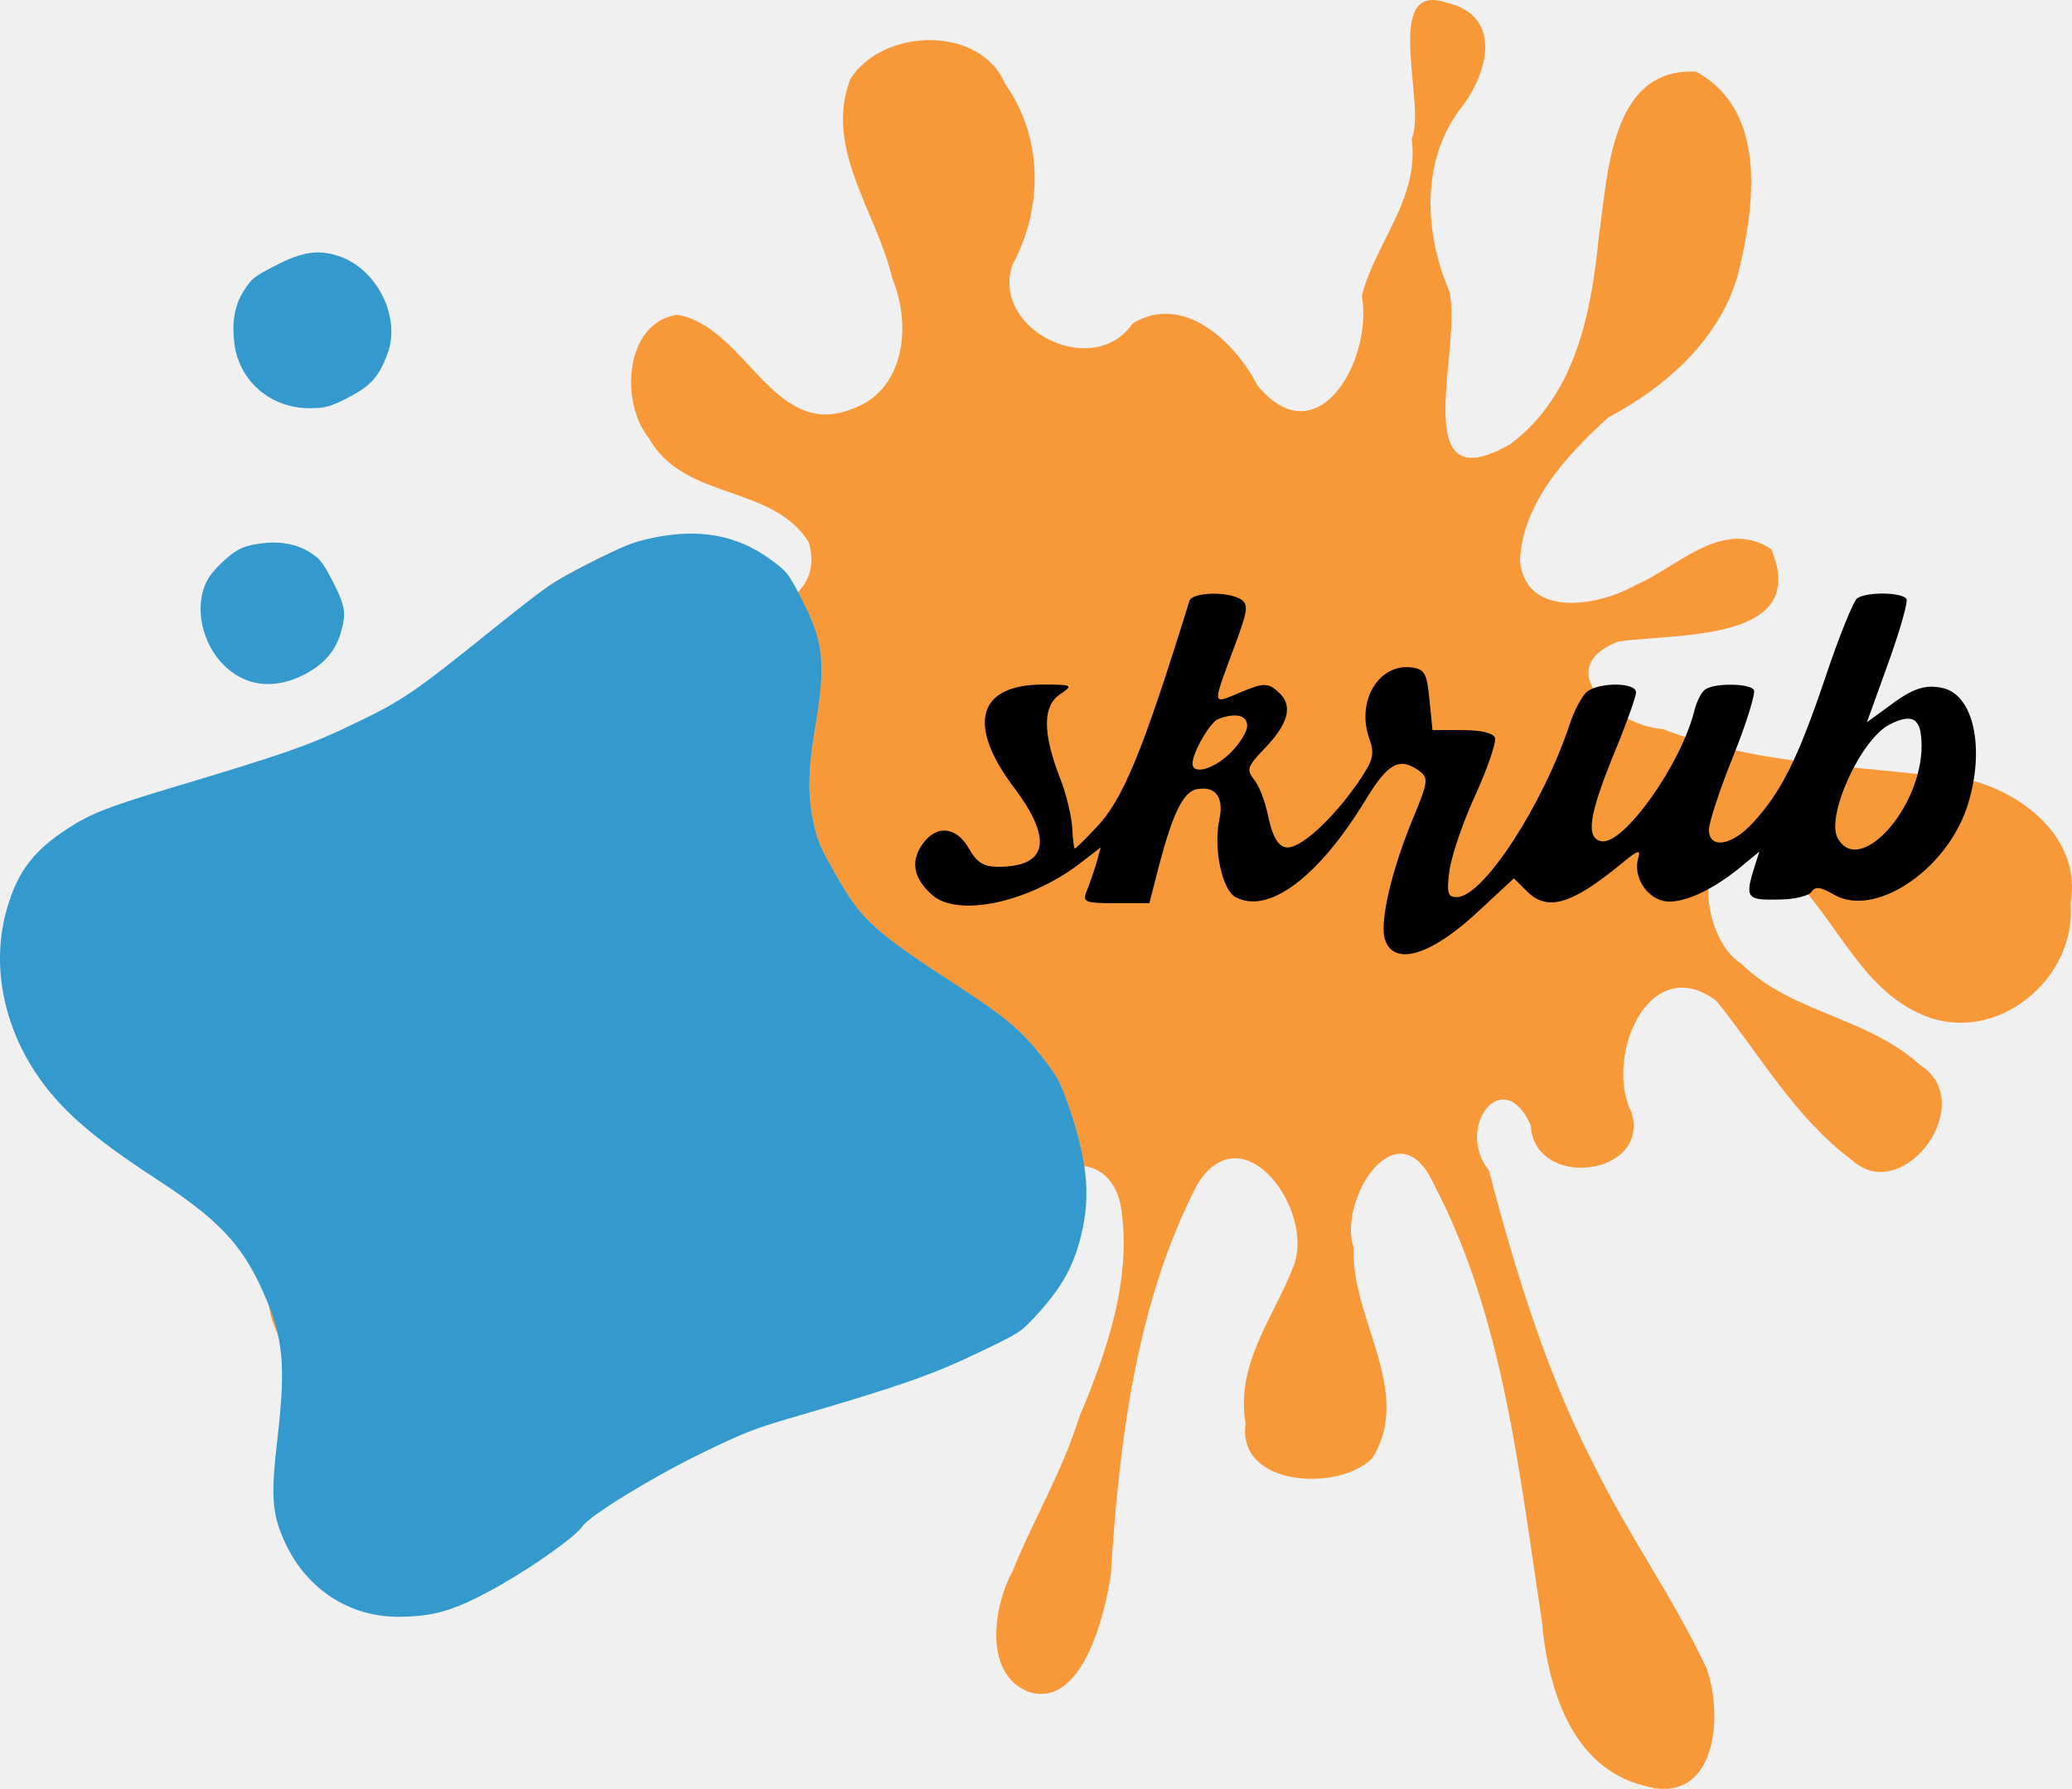
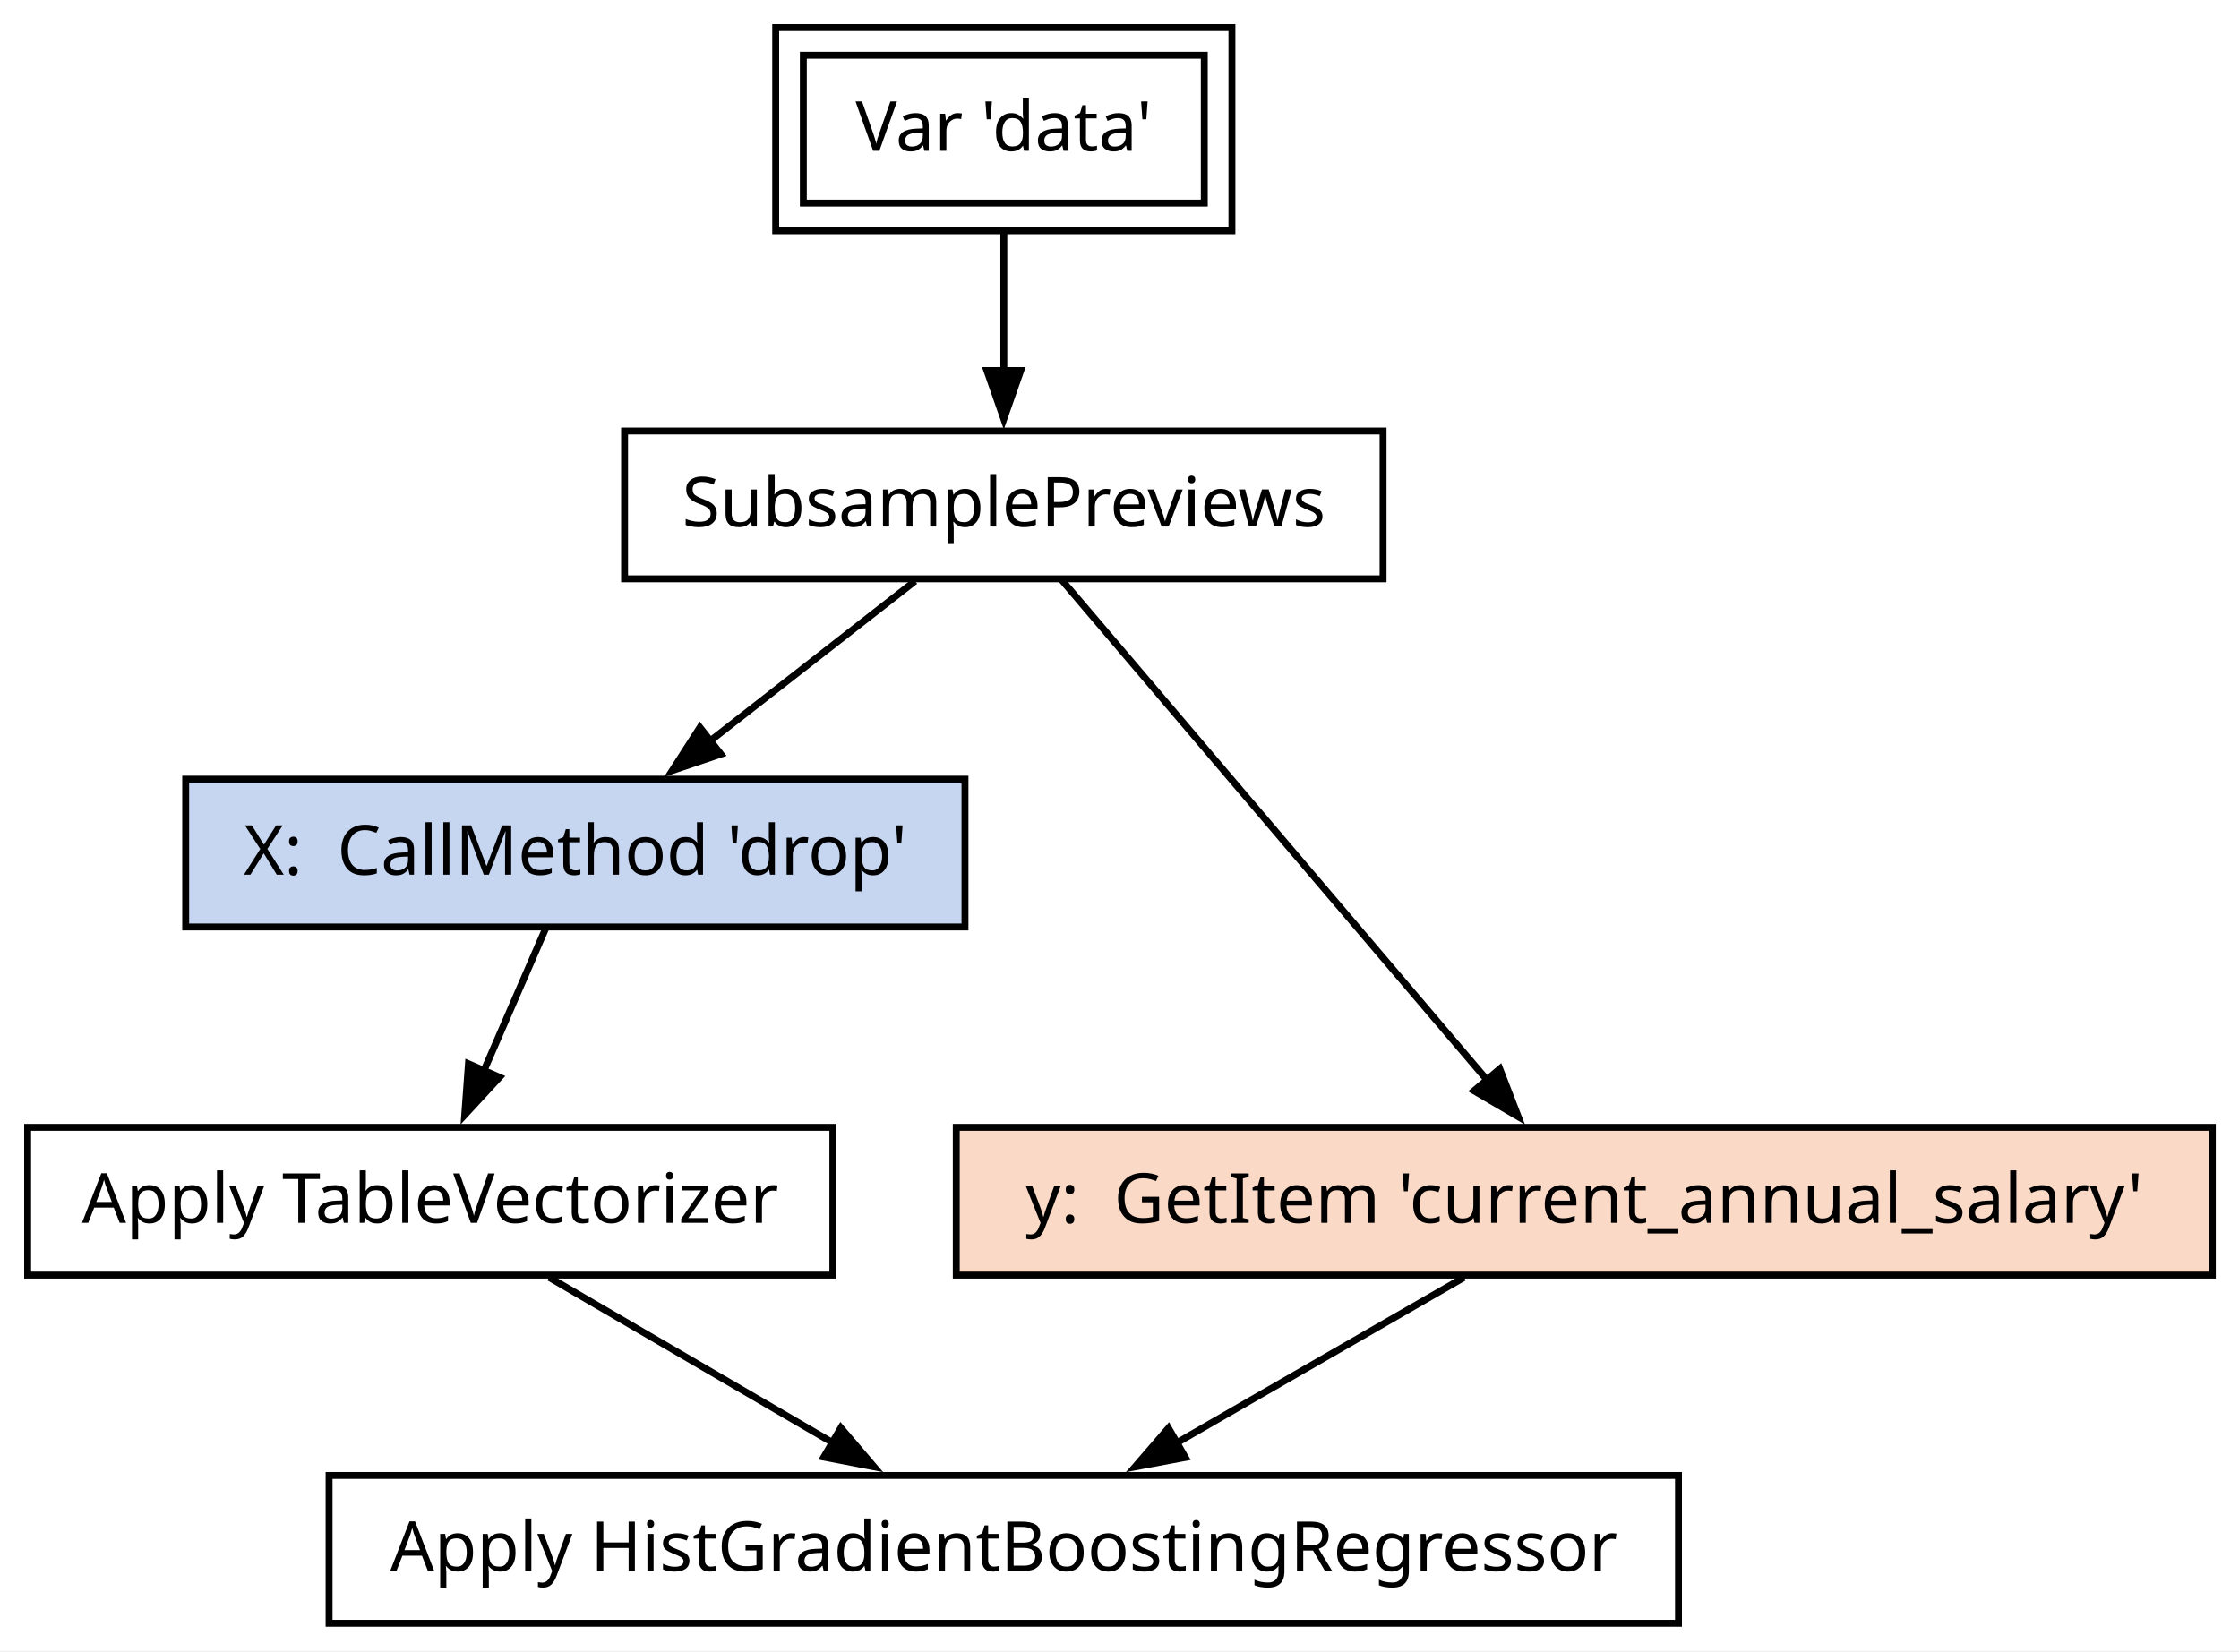
- <svg xmlns="http://www.w3.org/2000/svg" width="231.15mm" height="199.599mm" viewBox="0 0 231.15 199.599" version="1.1" id="svg1537">
-   <defs id="defs1534" />
-   <g id="layer1" transform="translate(68.05526,1.433082)">
-     <path id="path1340" style="fill:#f89939;fill-opacity:1;stroke:none;stroke-width:0.035" d="m -37.064,147.436 c -0.025,-0.109 -0.045,-0.219 -0.072,-0.328 -0.069,-0.282 -0.145,-0.563 -0.227,-0.845 -0.083,-0.282 -0.172,-0.565 -0.269,-0.851 -0.097,-0.286 -0.201,-0.574 -0.313,-0.867 -0.035,-0.093 -0.077,-0.19 -0.114,-0.284 0.157,1.079 0.496,2.162 0.995,3.176 z" />
-     <path id="path1338" style="fill:#f89939;fill-opacity:1;stroke:none;stroke-width:0.035" d="m 52.907,128.678 c -0.01,-0.069 -0.017,-0.135 -0.028,-0.205 -0.05,-0.317 -0.106,-0.639 -0.171,-0.967 -0.064,-0.327 -0.135,-0.66 -0.214,-0.999 -0.078,-0.339 -0.164,-0.685 -0.257,-1.037 -0.093,-0.352 -0.194,-0.711 -0.301,-1.078 -0.108,-0.367 -0.223,-0.742 -0.345,-1.125 -0.122,-0.383 -0.252,-0.775 -0.39,-1.176 -0.239,-0.685 -0.432,-1.226 -0.611,-1.683 -0.089,-0.229 -0.175,-0.437 -0.261,-0.631 -0.086,-0.194 -0.172,-0.375 -0.263,-0.55 -0.09,-0.175 -0.185,-0.343 -0.288,-0.514 -0.103,-0.17 -0.213,-0.342 -0.335,-0.523 -0.245,-0.361 -0.537,-0.759 -0.907,-1.252 -0.302,-0.4 -0.595,-0.775 -0.886,-1.131 -0.291,-0.356 -0.581,-0.693 -0.877,-1.018 -0.296,-0.325 -0.599,-0.638 -0.915,-0.945 -0.316,-0.307 -0.647,-0.609 -0.998,-0.913 -0.352,-0.303 -0.725,-0.609 -1.128,-0.922 -0.403,-0.313 -0.835,-0.634 -1.304,-0.97 -0.469,-0.336 -0.976,-0.688 -1.527,-1.061 -0.551,-0.373 -1.146,-0.768 -1.794,-1.191 -1.212,-0.787 -2.293,-1.497 -3.264,-2.144 -0.971,-0.647 -1.831,-1.233 -2.6,-1.775 -0.384,-0.271 -0.745,-0.531 -1.086,-0.782 -0.341,-0.251 -0.662,-0.494 -0.964,-0.729 -0.302,-0.236 -0.586,-0.465 -0.855,-0.689 -0.268,-0.224 -0.521,-0.444 -0.76,-0.661 -0.239,-0.217 -0.465,-0.432 -0.68,-0.647 -0.215,-0.215 -0.419,-0.429 -0.615,-0.646 -0.195,-0.217 -0.382,-0.435 -0.563,-0.658 -0.181,-0.223 -0.356,-0.449 -0.527,-0.682 -0.171,-0.233 -0.338,-0.472 -0.503,-0.72 -0.166,-0.248 -0.33,-0.504 -0.495,-0.77 -0.165,-0.267 -0.332,-0.544 -0.501,-0.834 -0.17,-0.29 -0.343,-0.593 -0.521,-0.911 -0.43,-0.751 -0.773,-1.361 -1.052,-1.886 -0.139,-0.263 -0.263,-0.504 -0.374,-0.731 -0.111,-0.227 -0.208,-0.44 -0.296,-0.645 -0.088,-0.205 -0.166,-0.403 -0.236,-0.6 -0.07,-0.197 -0.134,-0.394 -0.193,-0.597 -0.059,-0.203 -0.115,-0.413 -0.168,-0.636 -0.054,-0.223 -0.106,-0.459 -0.161,-0.715 -0.082,-0.39 -0.154,-0.774 -0.214,-1.158 -0.06,-0.383 -0.109,-0.766 -0.147,-1.152 -0.038,-0.386 -0.064,-0.777 -0.079,-1.177 -0.015,-0.4 -0.018,-0.81 -0.01,-1.234 0.008,-0.424 0.029,-0.863 0.061,-1.321 0.032,-0.458 0.076,-0.936 0.133,-1.439 0.056,-0.503 0.125,-1.031 0.206,-1.59 0.081,-0.558 0.175,-1.147 0.281,-1.771 0.145,-0.867 0.268,-1.663 0.367,-2.401 0.05,-0.369 0.094,-0.725 0.131,-1.067 0.038,-0.342 0.069,-0.672 0.095,-0.991 0.025,-0.319 0.044,-0.626 0.057,-0.924 0.013,-0.298 0.019,-0.587 0.018,-0.868 -5.29e-4,-0.281 -0.008,-0.555 -0.022,-0.822 -0.014,-0.268 -0.035,-0.529 -0.063,-0.787 -0.028,-0.257 -0.063,-0.51 -0.105,-0.76 -0.042,-0.25 -0.092,-0.498 -0.148,-0.744 -0.057,-0.246 -0.121,-0.492 -0.193,-0.738 -0.072,-0.246 -0.151,-0.493 -0.238,-0.742 -0.087,-0.249 -0.182,-0.501 -0.285,-0.756 -0.103,-0.255 -0.214,-0.515 -0.333,-0.78 -0.119,-0.265 -0.246,-0.536 -0.382,-0.814 -0.135,-0.278 -0.279,-0.563 -0.431,-0.857 -0.176,-0.34 -0.283,-0.531 -0.426,-0.803 -2.918,2.978 -9.401,3.379 -13.044,1.507 -2.95,-1.523 -5.725,-3.502 -8.463,-5.615 -0.536,0.262 -1.069,0.523 -1.763,0.875 -0.546,0.283 -1.027,0.532 -1.461,0.761 -0.435,0.229 -0.824,0.439 -1.189,0.643 -0.364,0.204 -0.704,0.403 -1.039,0.61 -0.335,0.207 -0.666,0.423 -1.013,0.661 -0.235,0.162 -0.496,0.354 -0.753,0.541 4.611,1.997 9.316,4.148 12.681,8.085 4.078,8.574 -10.283,9.418 -8.489,17.509 2.501,5.362 14.618,11.827 5.032,17.91 -7.96,6.807 -19.935,-1.245 -28.187,4.621 -10.221,5.627 -12.455,18.168 -11.334,28.948 -0.146,0.827 -0.13,1.696 -0.003,2.568 0.037,0.094 0.078,0.191 0.114,0.284 0.112,0.293 0.216,0.581 0.313,0.867 0.097,0.286 0.187,0.569 0.269,0.851 0.083,0.282 0.159,0.564 0.227,0.845 0.027,0.109 0.047,0.219 0.072,0.328 1.946,3.958 6.165,6.849 10.13,4.219 7.294,-4.82 9.49,-13.36 11.536,-21.52 1.198,-7.429 7.906,-13.032 14.958,-14.958 8.646,-4.526 16.225,7.288 10.936,14.111 -3.721,5.574 -7.622,10.739 -11.007,16.474 -2.516,4.827 -3.727,13.492 2.858,14.852 10.888,3.318 9.5,-10.057 10.583,-16.686 0.108,-8.041 8.349,-16.137 16.51,-12.418 7.061,3.029 -2.402,16.239 7.536,17.026 5.863,-1.388 7.582,-8.847 9.503,-13.957 -0.031,-3.803 3.431,-6.314 6.428,-5.903 z" />
-     <path id="path1336" style="fill:#f89939;fill-opacity:1;stroke:none;stroke-width:0.035" d="M 92.021,-1.424 C 86.682,-1.819 91.008,10.593 89.438,14.006 90.313,20.804 85.377,25.603 83.874,31.57 85.138,38.626 78.969,49.724 72.232,41.589 69.692,36.636 63.909,31.24 58.315,34.648 53.905,41.044 42.461,35.355 44.892,28.113 48.32,21.816 48.325,13.89 44.081,7.934 41.31,1.343 30.404,1.65 26.799,7.409 c -2.96,7.755 2.983,14.853 4.688,22.221 2.18,5.243 1.429,12.569 -4.586,14.605 -8.714,3.389 -11.736,-9.227 -19.403,-10.548 -5.835,0.867 -6.443,9.703 -3.175,13.758 3.901,7.022 13.819,5.117 17.851,11.642 0.687,2.381 0.093,4.22 -1.208,5.548 0.143,0.271 0.25,0.463 0.426,0.803 0.152,0.294 0.296,0.579 0.431,0.857 0.135,0.278 0.263,0.549 0.382,0.814 0.119,0.265 0.23,0.524 0.333,0.78 0.103,0.255 0.198,0.507 0.285,0.756 0.087,0.249 0.166,0.496 0.238,0.742 0.072,0.246 0.136,0.491 0.193,0.738 0.057,0.246 0.106,0.494 0.148,0.744 0.042,0.25 0.077,0.503 0.105,0.76 0.028,0.257 0.048,0.519 0.063,0.787 0.014,0.268 0.021,0.541 0.022,0.822 5.29e-4,0.281 -0.005,0.57 -0.018,0.868 -0.013,0.298 -0.032,0.606 -0.057,0.924 -0.025,0.319 -0.057,0.648 -0.095,0.991 -0.038,0.342 -0.082,0.698 -0.131,1.067 -0.099,0.739 -0.222,1.535 -0.367,2.401 -0.106,0.624 -0.2,1.213 -0.281,1.771 -0.081,0.558 -0.149,1.086 -0.206,1.59 -0.056,0.503 -0.101,0.981 -0.133,1.439 -0.032,0.458 -0.053,0.897 -0.061,1.321 -0.009,0.424 -0.005,0.834 0.01,1.234 0.015,0.4 0.041,0.79 0.079,1.177 0.038,0.386 0.087,0.769 0.147,1.152 0.06,0.383 0.132,0.767 0.214,1.158 0.054,0.256 0.107,0.492 0.161,0.715 0.054,0.223 0.109,0.433 0.168,0.636 0.059,0.203 0.122,0.4 0.193,0.597 0.07,0.197 0.149,0.395 0.236,0.6 0.088,0.205 0.185,0.418 0.296,0.645 0.111,0.227 0.234,0.468 0.374,0.731 0.279,0.525 0.622,1.135 1.052,1.886 0.179,0.318 0.352,0.621 0.521,0.911 0.17,0.29 0.336,0.567 0.501,0.834 0.165,0.267 0.329,0.523 0.495,0.77 0.166,0.248 0.333,0.487 0.503,0.72 0.171,0.233 0.346,0.46 0.527,0.682 0.181,0.223 0.367,0.441 0.563,0.658 0.195,0.217 0.4,0.431 0.615,0.646 0.215,0.215 0.441,0.43 0.68,0.647 0.239,0.217 0.492,0.437 0.76,0.661 0.268,0.224 0.553,0.453 0.855,0.689 0.302,0.236 0.623,0.478 0.964,0.729 0.341,0.251 0.702,0.511 1.086,0.782 0.769,0.542 1.629,1.128 2.6,1.775 0.971,0.647 2.052,1.357 3.264,2.144 0.648,0.423 1.243,0.818 1.794,1.191 0.551,0.373 1.057,0.725 1.527,1.061 0.469,0.336 0.901,0.657 1.304,0.97 0.403,0.313 0.776,0.618 1.128,0.922 0.352,0.303 0.682,0.605 0.998,0.913 0.316,0.307 0.619,0.62 0.915,0.945 0.296,0.325 0.586,0.662 0.877,1.018 0.291,0.356 0.584,0.73 0.886,1.131 0.37,0.493 0.663,0.89 0.907,1.252 0.122,0.181 0.233,0.353 0.335,0.523 0.103,0.17 0.197,0.339 0.288,0.514 0.09,0.175 0.176,0.356 0.263,0.55 0.086,0.194 0.172,0.402 0.261,0.631 0.179,0.457 0.373,0.998 0.611,1.683 0.137,0.401 0.267,0.793 0.39,1.176 0.122,0.383 0.238,0.758 0.345,1.125 0.108,0.367 0.208,0.726 0.301,1.078 0.093,0.352 0.178,0.698 0.257,1.037 0.078,0.339 0.15,0.672 0.214,0.999 0.064,0.328 0.121,0.649 0.171,0.967 0.011,0.069 0.018,0.136 0.028,0.205 1.813,0.249 3.455,1.566 4.05,4.316 1.375,8.103 -1.563,16.494 -4.621,23.707 -1.949,6.252 -5.06,11.298 -7.443,17.215 -2.106,3.855 -3.241,11.296 1.654,13.379 6.01,2.121 8.626,-8.289 9.331,-13.083 0.892,-14.84 2.886,-30.537 9.653,-43.511 5.087,-8.187 13.198,2.985 10.699,9.203 -2.236,5.736 -6.453,10.824 -5.331,17.496 -0.991,7.169 10.657,7.609 14.176,3.816 4.568,-7.416 -2.476,-15.619 -2.111,-23.417 -1.822,-5.265 4.81,-15.811 8.849,-7.274 7.863,14.921 9.6,32.308 12.136,48.86 0.653,7.432 3.226,16.331 11.324,18.415 8.197,2.438 8.991,-7.883 7.02,-13.159 -3.743,-7.927 -8.72,-14.817 -12.489,-22.542 -5.228,-10.052 -8.779,-21.537 -11.748,-32.914 -3.887,-4.857 1.62,-11.982 4.657,-5.045 0.412,7.253 13.34,5.666 11.254,-1.412 -3.104,-6.131 1.874,-18.117 9.454,-12.488 4.842,5.993 8.724,12.993 15.17,17.815 5.654,5.1 14.227,-6.402 7.536,-10.676 -6.033,-5.431 -14.278,-5.729 -19.919,-11.285 -4.656,-2.805 -5.843,-15.409 2.011,-12.506 7.678,4.237 9.984,14.86 18.324,18.273 8.203,3.37 17.096,-4.149 16.389,-12.452 1.253,-7.044 -4.89,-12.051 -10.865,-13.723 -11.623,-1.691 -23.578,-1.541 -34.678,-5.785 -5.061,-0.291 -12.661,-6.7 -4.948,-9.737 6.35,-0.975 21.554,0.161 17.086,-10.34 -5.459,-3.551 -10.506,2.109 -15.137,4.025 -3.728,2.203 -12.214,3.955 -12.878,-2.707 0.286,-6.476 5.189,-11.769 9.844,-15.99 6.521,-3.455 12.531,-8.824 14.499,-16.051 1.824,-7.483 3.346,-18.139 -4.692,-22.543 -9.646,-0.473 -9.832,11.615 -10.865,18.486 -0.825,8.478 -2.633,17.746 -9.913,23.107 -11.8,6.75 -5.092,-11.147 -6.808,-17.215 -2.779,-6.562 -3.049,-14.429 1.235,-20.179 2.95,-3.622 5.109,-10.404 -1.587,-11.924 -0.446,-0.147 -0.846,-0.23 -1.201,-0.256 z" />
-     <path d="m 64.641,65.596 c -5.287,17.08 -7.456,22.299 -10.506,25.417 -1.152,1.22 -2.169,2.237 -2.304,2.237 -0.068,0 -0.203,-1.017 -0.271,-2.304 -0.068,-1.288 -0.678,-3.931 -1.491,-5.897 -1.83,-4.88 -1.762,-7.727 0.136,-9.015 1.491,-1.017 1.423,-1.084 -1.898,-1.084 -7.252,0 -8.54,4.406 -3.321,11.387 4.473,5.897 3.863,8.947 -1.694,8.947 -1.627,0 -2.372,-0.474 -3.253,-2.033 -1.423,-2.508 -3.728,-2.711 -5.287,-0.339 -1.22,1.83 -0.881,3.66 1.152,5.49 2.847,2.576 10.777,0.881 16.47,-3.457 l 2.372,-1.83 -0.542,1.966 c -0.339,1.017 -0.813,2.44 -1.084,3.05 -0.407,1.084 -0.068,1.22 3.321,1.22 h 3.728 l 0.746,-2.914 c 1.762,-6.981 2.982,-9.625 4.677,-9.828 2.033,-0.339 2.914,1.017 2.372,3.457 -0.678,3.186 0.339,7.862 1.83,8.608 3.66,1.966 9.286,-2.237 14.572,-10.98 2.44,-3.999 3.728,-4.677 5.897,-3.118 1.084,0.813 1.017,1.22 -0.813,5.626 -2.304,5.626 -3.525,11.048 -3.05,13.014 0.881,3.321 5.219,2.033 10.709,-3.186 l 3.728,-3.457 1.423,1.423 c 2.304,2.304 4.948,1.559 10.641,-3.118 1.898,-1.559 2.101,-1.559 1.762,-0.407 -0.474,1.898 0.881,4.134 2.779,4.609 1.898,0.474 5.287,-1.017 8.472,-3.592 l 2.304,-1.898 -0.542,1.694 c -1.084,3.457 -0.881,3.728 2.576,3.66 1.83,0 3.525,-0.407 3.796,-0.881 0.407,-0.61 1.017,-0.542 2.508,0.339 4.473,2.576 12.336,-2.576 14.776,-9.625 2.101,-6.236 0.949,-12.539 -2.576,-13.42 -2.033,-0.474 -3.457,0 -6.303,2.169 l -2.237,1.627 2.372,-6.575 c 1.288,-3.592 2.237,-6.846 2.033,-7.185 -0.474,-0.746 -4.406,-0.813 -5.49,-0.068 -0.407,0.271 -2.033,4.27 -3.592,8.947 -3.05,9.015 -4.88,12.675 -8.066,16.131 -2.372,2.576 -4.88,2.914 -4.88,0.746 0,-0.813 1.22,-4.541 2.711,-8.201 1.491,-3.728 2.508,-7.049 2.304,-7.388 -0.407,-0.746 -4.338,-0.813 -5.422,-0.068 -0.407,0.271 -0.949,1.288 -1.22,2.372 -1.491,6.032 -7.93,15.047 -10.37,14.572 -1.762,-0.339 -1.423,-2.847 1.423,-9.828 1.356,-3.253 2.44,-6.303 2.44,-6.778 0,-1.152 -4.135,-1.152 -5.49,-0.068 -0.542,0.474 -1.423,2.101 -1.898,3.592 -3.05,9.15 -9.692,19.317 -12.607,19.317 -1.017,0 -1.152,-0.407 -0.813,-3.05 0.271,-1.694 1.559,-5.49 2.914,-8.405 1.356,-2.982 2.304,-5.829 2.169,-6.303 -0.203,-0.542 -1.491,-0.881 -3.66,-0.881 h -3.321 l -0.339,-3.389 c -0.271,-2.914 -0.542,-3.389 -1.898,-3.592 -3.728,-0.542 -6.303,3.728 -4.812,7.93 0.61,1.762 0.474,2.372 -1.288,4.948 -2.982,4.27 -6.575,7.456 -7.998,7.185 -0.881,-0.136 -1.491,-1.152 -1.966,-3.321 -0.339,-1.762 -1.084,-3.66 -1.627,-4.27 -0.813,-1.017 -0.746,-1.423 1.084,-3.321 2.711,-2.779 3.253,-4.745 1.898,-6.168 -1.356,-1.356 -1.83,-1.356 -4.812,-0.068 -2.847,1.152 -2.847,1.491 -0.203,-5.626 1.356,-3.66 1.423,-4.338 0.61,-4.88 -1.491,-0.949 -5.422,-0.813 -5.761,0.135 z m 6.439,13.962 c 0,0.678 -0.881,2.033 -1.898,3.05 -1.898,1.83 -4.202,2.44 -4.202,1.152 0,-1.22 1.966,-4.609 2.847,-4.948 1.898,-0.746 3.253,-0.474 3.253,0.746 z m 75.234,2.237 c 0,6.981 -6.981,14.64 -9.353,10.302 -1.356,-2.372 2.508,-10.98 5.761,-12.675 2.643,-1.356 3.592,-0.678 3.592,2.372 z" id="path14949" style="fill:#000000;stroke:none;stroke-width:0.052" />
-     <path d="m -40.819,30.96 c -1.052,1.6 -1.38,3.452 -1.098,5.846 0.479,4.304 4.139,7.425 8.632,7.31 1.572,-0.022 2.172,-0.2 4.072,-1.183 2.498,-1.293 3.427,-2.301 4.387,-4.909 1.517,-4.018 -1.126,-9.38 -5.353,-10.854 -2.291,-0.794 -4.135,-0.532 -7.127,1.016 -2.394,1.239 -2.679,1.452 -3.513,2.774 z" id="path3578" style="fill:#3499cd;fill-opacity:1;stroke:none;stroke-width:0.029" />
-     <path d="m -42.879,60.956 c -0.66,0.573 -1.422,1.396 -1.705,1.806 -2.107,3.004 -1.054,8.1 2.218,10.662 2.358,1.815 5.203,1.959 8.235,0.423 2.134,-1.104 3.411,-2.524 4.039,-4.498 0.702,-2.277 0.585,-3.14 -0.828,-5.872 -1.144,-2.212 -1.425,-2.562 -2.601,-3.305 -1.414,-0.885 -3.28,-1.239 -5.229,-0.989 -1.962,0.224 -2.848,0.616 -4.129,1.774 z" id="path3580" style="fill:#3499cd;fill-opacity:1;stroke:none;stroke-width:0.029" />
-     <path d="m -60.532,91.038 c -3.779,2.45 -5.542,4.781 -6.73,8.86 -1.739,5.947 -0.585,12.64 3.137,18.302 2.637,4.012 6.272,7.212 13.386,11.844 7.008,4.555 9.681,7.361 12.035,12.675 2.272,5.092 2.55,8.115 1.603,16.357 -0.738,6.287 -0.619,8.303 0.694,11.286 2.395,5.457 7.301,8.691 13,8.612 3.996,-0.055 6.24,-0.755 11.142,-3.522 3.952,-2.243 8.429,-5.45 9.238,-6.628 0.809,-1.177 7.774,-5.441 13.201,-8.085 4.503,-2.198 5.924,-2.768 9.852,-3.911 12.098,-3.522 15.789,-4.805 20.84,-7.221 4.843,-2.308 4.907,-2.374 6.483,-4.047 2.75,-2.973 4.069,-5.141 4.957,-8.206 1.375,-4.802 1.096,-8.847 -1.103,-15.264 -0.955,-2.739 -1.184,-3.181 -2.666,-5.152 -2.416,-3.203 -4.246,-4.763 -9.43,-8.151 -9.692,-6.299 -11.073,-7.564 -13.934,-12.648 -1.719,-3.003 -2.044,-3.759 -2.479,-5.81 -0.659,-3.123 -0.618,-5.849 0.23,-10.84 1.162,-6.935 0.906,-9.342 -1.531,-14.052 -1.548,-2.992 -1.628,-3.083 -3.534,-4.472 -3.759,-2.739 -8.042,-3.492 -13.346,-2.331 -1.986,0.434 -3.132,0.895 -6.815,2.768 -4.371,2.262 -4.514,2.369 -10.955,7.516 -8.708,7.013 -9.955,7.856 -15.513,10.502 -4.829,2.334 -7.516,3.262 -20.539,7.164 -6.733,2.033 -8.741,2.807 -11.221,4.454 z" id="path3582" style="fill:#3499cd;fill-opacity:1;stroke:none;stroke-width:0.029" />
+ <svg xmlns="http://www.w3.org/2000/svg" xmlns:xlink="http://www.w3.org/1999/xlink" width="324pt" height="239pt" viewBox="0.00 0.00 324.00 239.00">
+   <g id="graph0" class="graph" transform="scale(1 1) rotate(0) translate(4 234.95)">
+     <polygon fill="white" stroke="none" points="-4,4 -4,-234.95 320.14,-234.95 320.14,4 -4,4" />
+     <g id="node_0" class="node">
+       <g id="a_node_0">
+         <a xlink:title="      File &quot;/home/circleci/project/skrub/_docs/examples/02_data_ops/1140_subsampling.py&quot;, line 25, in &lt;module&gt;&#10;        full_data = skrub.var(&quot;data&quot;, dataset)">
+           <polygon fill="none" stroke="black" points="170.27,-226.95 112.25,-226.95 112.25,-205.56 170.27,-205.56 170.27,-226.95" />
+           <polygon fill="none" stroke="black" points="174.27,-230.95 108.25,-230.95 108.25,-201.56 174.27,-201.56 174.27,-230.95" />
+           <text xml:space="preserve" text-anchor="middle" x="141.26" y="-213.13" font-family="sans-serif" font-size="10.00">Var 'data'</text>
+         </a>
+       </g>
+     </g>
+     <g id="node_1" class="node">
+       <g id="a_node_1">
+         <a xlink:title="      File &quot;/home/circleci/project/skrub/_docs/examples/02_data_ops/1140_subsampling.py&quot;, line 41, in &lt;module&gt;&#10;        data = full_data.skb.subsample(n=100)">
+           <polygon fill="none" stroke="black" points="196.14,-172.56 86.38,-172.56 86.38,-151.17 196.14,-151.17 196.14,-172.56" />
+           <text xml:space="preserve" text-anchor="middle" x="141.26" y="-158.74" font-family="sans-serif" font-size="10.00">SubsamplePreviews</text>
+         </a>
+       </g>
+     </g>
+     <g id="edge5" class="edge">
+       <path fill="none" stroke="black" d="M141.26,-201.22C141.26,-195.05 141.26,-187.72 141.26,-181.14" />
+       <polygon fill="black" stroke="black" points="143.71,-181.31 141.26,-174.31 138.81,-181.31 143.71,-181.31" />
+     </g>
+     <g id="node_2" class="node">
+       <g id="a_node_2">
+         <a xlink:title="      File &quot;/home/circleci/project/skrub/_docs/examples/02_data_ops/1140_subsampling.py&quot;, line 61, in &lt;module&gt;&#10;        employees = data.drop(">
+           <polygon fill="#c6d5f0" stroke="black" points="135.64,-122.17 22.87,-122.17 22.87,-100.78 135.64,-100.78 135.64,-122.17" />
+           <text xml:space="preserve" text-anchor="middle" x="79.26" y="-108.35" font-family="sans-serif" font-size="10.00">X: CallMethod 'drop'</text>
+         </a>
+       </g>
+     </g>
+     <g id="edge4" class="edge">
+       <path fill="none" stroke="black" d="M128.41,-150.84C119.85,-144.16 108.44,-135.25 98.76,-127.7" />
+       <polygon fill="black" stroke="black" points="100.31,-125.8 93.28,-123.42 97.29,-129.66 100.31,-125.8" />
+     </g>
+     <g id="node_4" class="node">
+       <g id="a_node_4">
+         <a xlink:title="      File &quot;/home/circleci/project/skrub/_docs/examples/02_data_ops/1140_subsampling.py&quot;, line 66, in &lt;module&gt;&#10;        salaries = data[&quot;current_annual_salary&quot;].skb.mark_as_y()">
+           <polygon fill="#fad9c6" stroke="black" points="316.14,-71.78 134.38,-71.78 134.38,-50.39 316.14,-50.39 316.14,-71.78" />
+           <text xml:space="preserve" text-anchor="middle" x="225.26" y="-57.96" font-family="sans-serif" font-size="10.00">y: GetItem 'current_annual_salary'</text>
+         </a>
+       </g>
+     </g>
+     <g id="edge6" class="edge">
+       <path fill="none" stroke="black" d="M149.62,-151.03C164.01,-134.11 193.61,-99.3 211.21,-78.6" />
+       <polygon fill="black" stroke="black" points="213.03,-80.24 215.7,-73.32 209.3,-77.07 213.03,-80.24" />
+     </g>
+     <g id="node_3" class="node">
+       <g id="a_node_3">
+         <a xlink:title="      File &quot;/home/circleci/project/skrub/_docs/examples/02_data_ops/1140_subsampling.py&quot;, line 74, in &lt;module&gt;&#10;        predictions = employees.skb.apply(skrub.TableVectorizer()).skb.apply(">
+           <polygon fill="none" stroke="black" points="116.52,-71.78 0,-71.78 0,-50.39 116.52,-50.39 116.52,-71.78" />
+           <text xml:space="preserve" text-anchor="middle" x="58.26" y="-57.96" font-family="sans-serif" font-size="10.00">Apply TableVectorizer</text>
+         </a>
+       </g>
+     </g>
+     <g id="edge3" class="edge">
+       <path fill="none" stroke="black" d="M75.01,-100.68C72.43,-94.73 69.05,-86.94 66,-79.93" />
+       <polygon fill="black" stroke="black" points="68.28,-79.03 63.25,-73.58 63.79,-80.98 68.28,-79.03" />
+     </g>
+     <g id="node_5" class="node">
+       <g id="a_node_5">
+         <a xlink:title="      File &quot;/home/circleci/project/skrub/_docs/examples/02_data_ops/1140_subsampling.py&quot;, line 74, in &lt;module&gt;&#10;        predictions = employees.skb.apply(skrub.TableVectorizer()).skb.apply(">
+           <polygon fill="none" stroke="black" points="238.89,-21.39 43.62,-21.39 43.62,0 238.89,0 238.89,-21.39" />
+           <text xml:space="preserve" text-anchor="middle" x="141.26" y="-7.57" font-family="sans-serif" font-size="10.00">Apply HistGradientBoostingRegressor</text>
+         </a>
+       </g>
+     </g>
+     <g id="edge1" class="edge">
+       <path fill="none" stroke="black" d="M75.46,-50.06C87.4,-43.1 103.48,-33.72 116.76,-25.98" />
+       <polygon fill="black" stroke="black" points="117.68,-28.28 122.49,-22.64 115.21,-24.05 117.68,-28.28" />
+     </g>
+     <g id="edge2" class="edge">
+       <path fill="none" stroke="black" d="M207.86,-50.06C195.77,-43.1 179.5,-33.72 166.06,-25.98" />
+       <polygon fill="black" stroke="black" points="167.53,-24 160.24,-22.63 165.09,-28.25 167.53,-24" />
+     </g>
  </g>
</svg>
